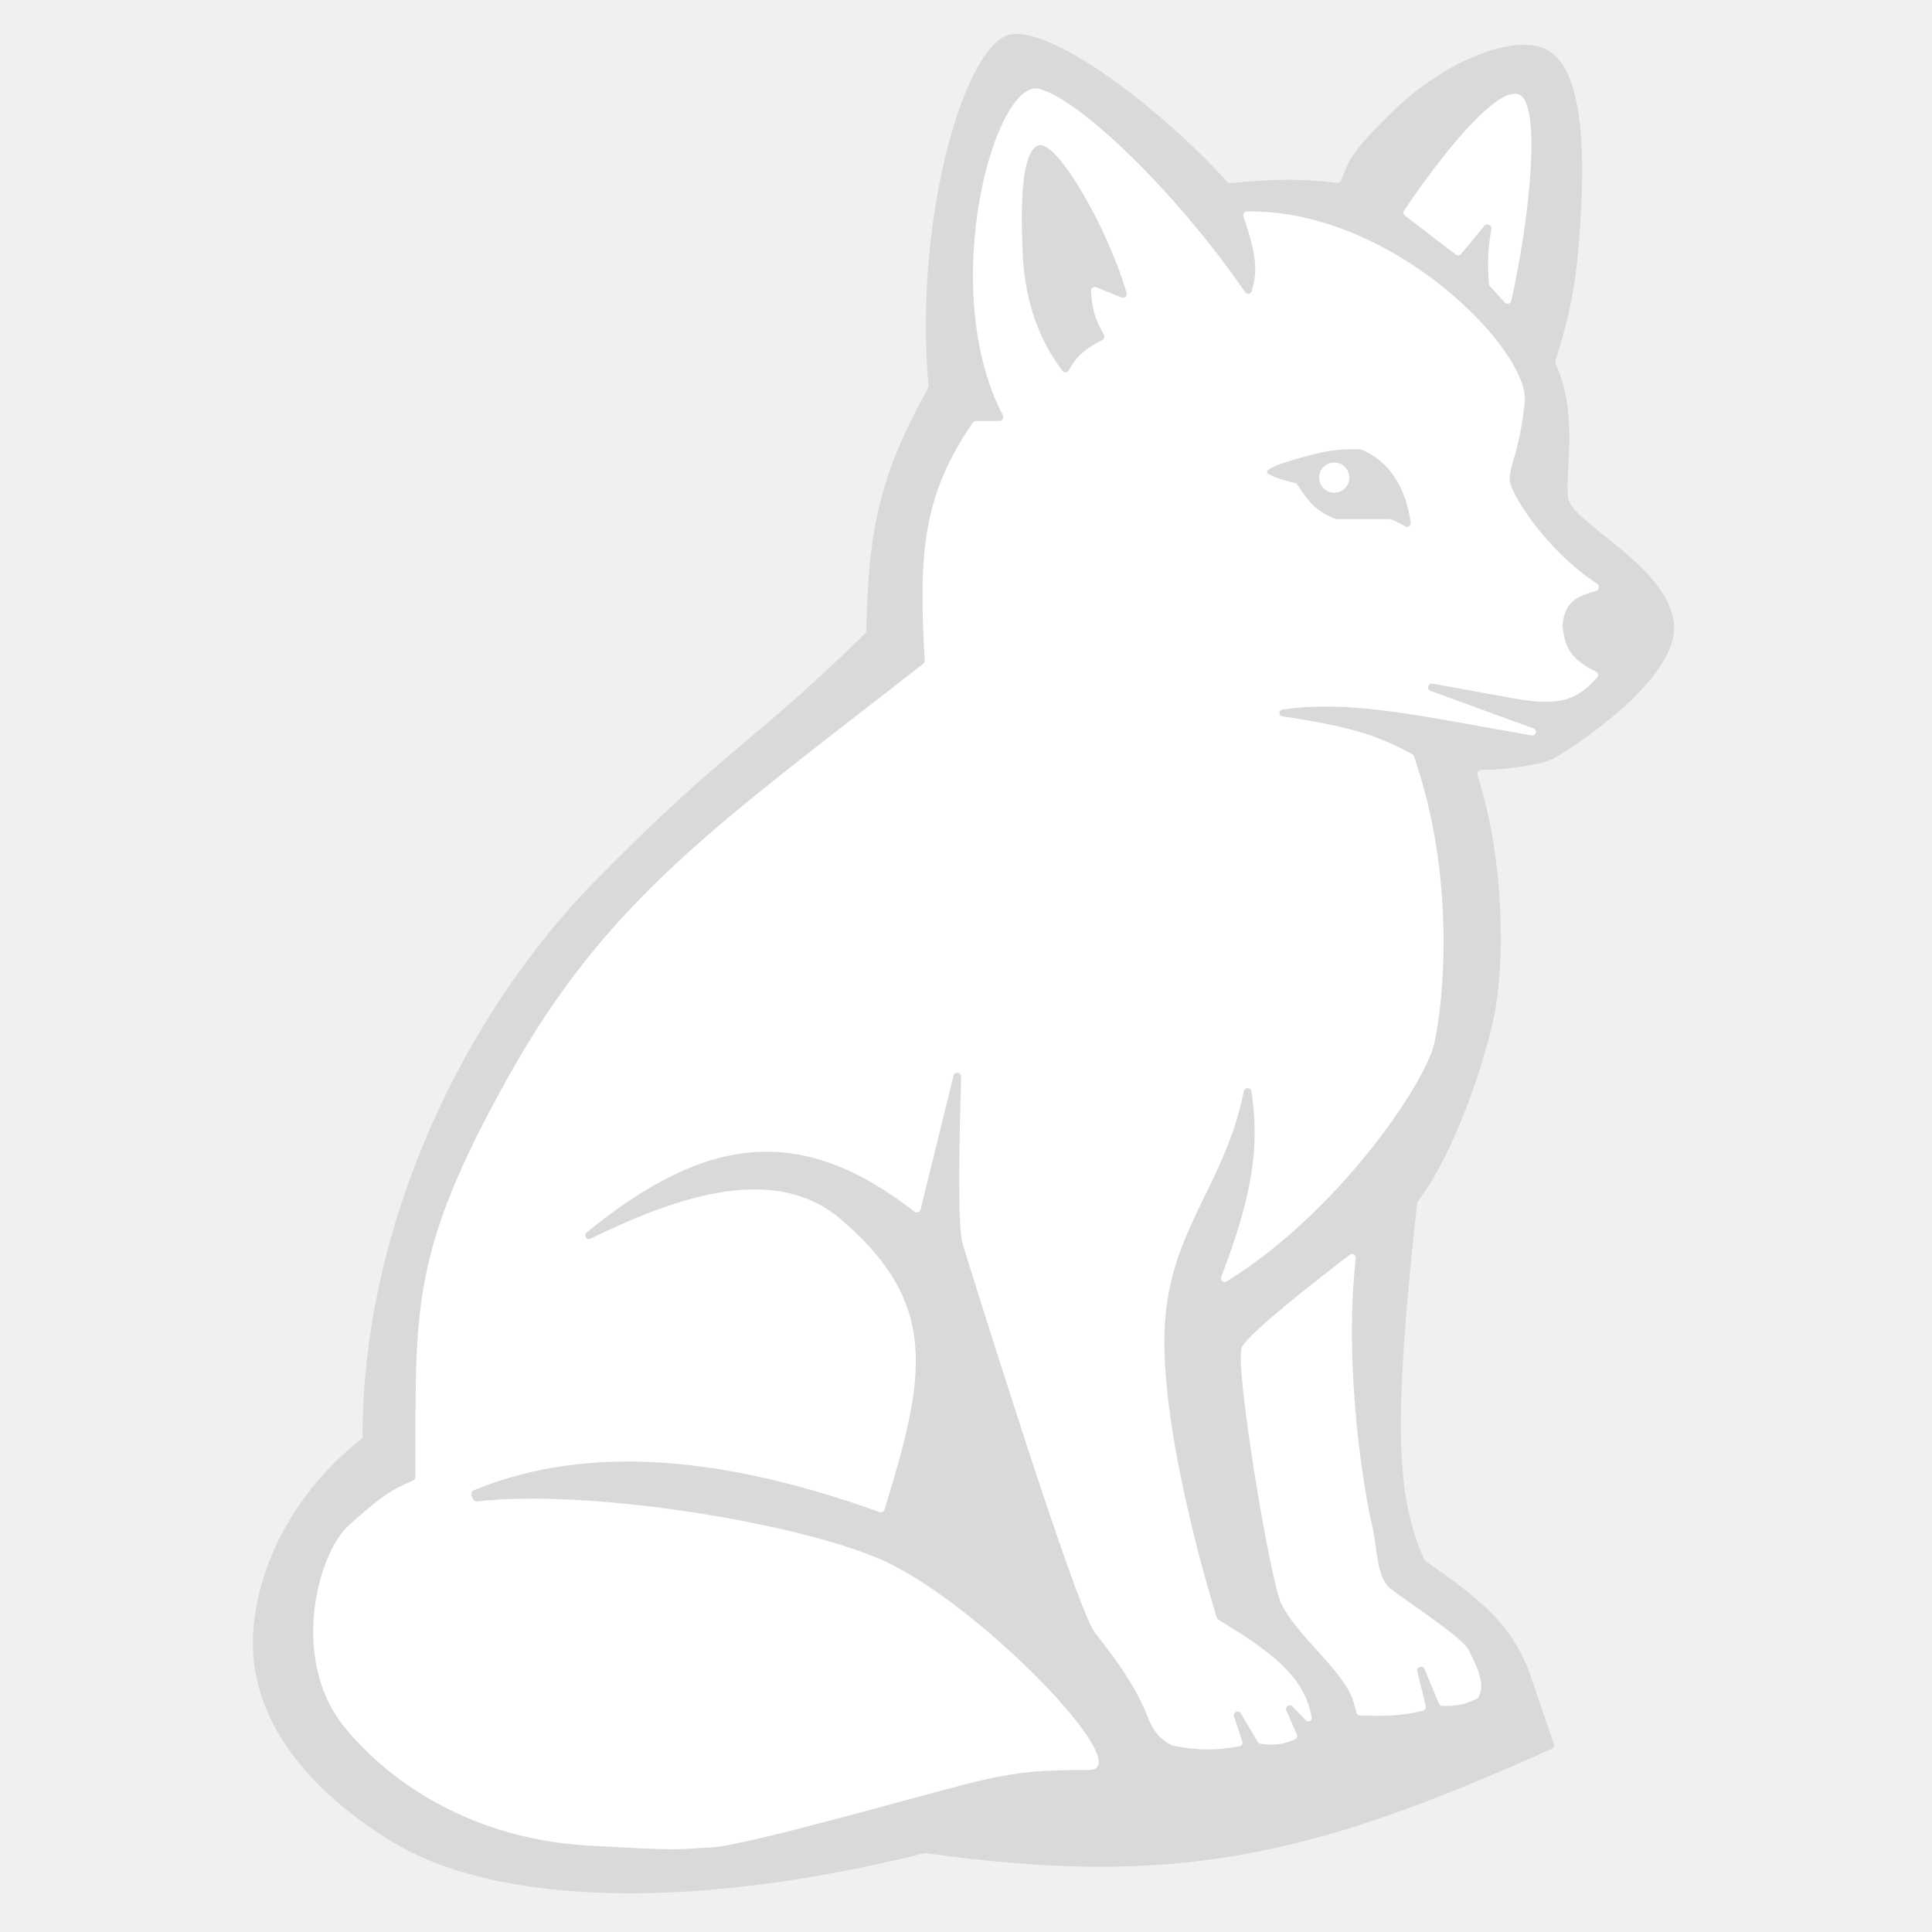
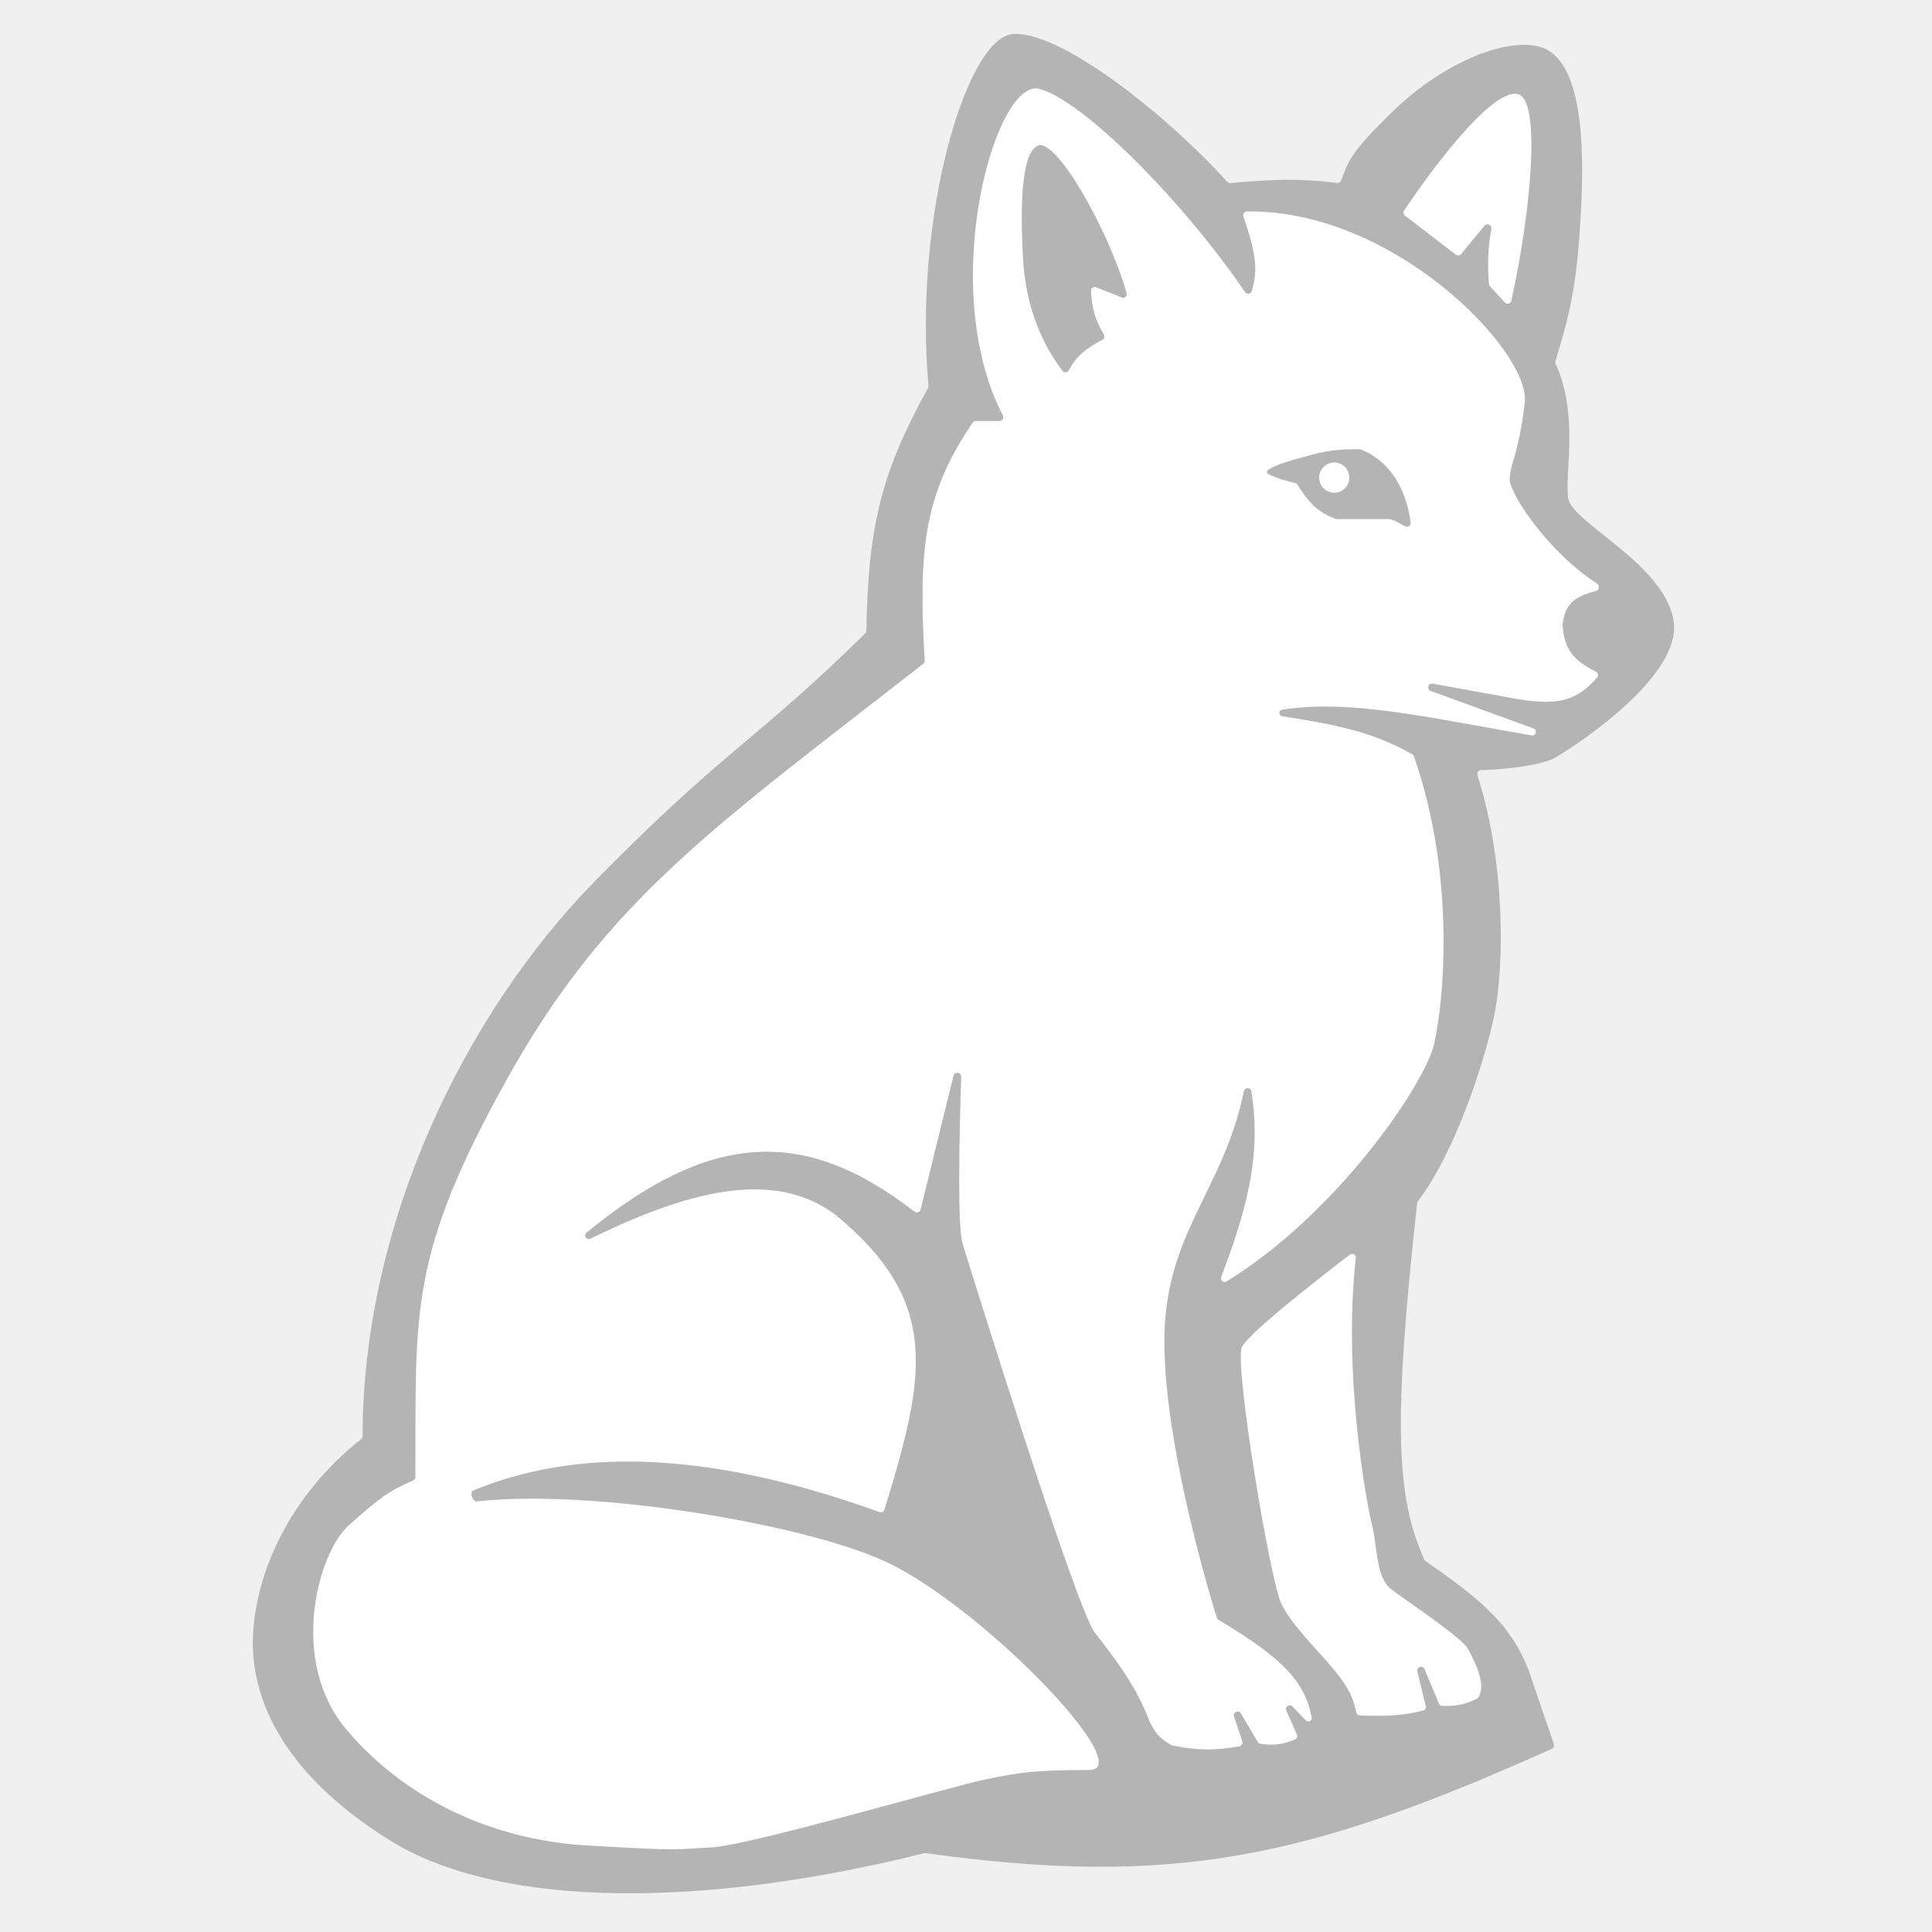
- <svg xmlns="http://www.w3.org/2000/svg" width="512" height="512" viewBox="0 0 512 512" fill="none">
+ <svg xmlns="http://www.w3.org/2000/svg" width="512" height="512" fill="none" viewBox="0 0 512 512">
  <g clip-path="url(#clip0_16_2)">
-     <path d="M268.086 9.072C280.008 7.582 308.226 29.409 325.253 48.204C325.465 48.437 325.775 48.555 326.089 48.526C337.55 47.482 344.068 47.23 354.34 48.48C354.781 48.533 355.21 48.291 355.38 47.881C357.441 42.905 357.145 41.034 369.586 29.072C382.586 16.572 399.586 9.572 408.586 12.572C417.586 15.572 420.086 32.072 419.086 53.572C418.095 74.871 416.248 82.474 412.201 95.697C412.128 95.936 412.147 96.199 412.251 96.426C418.503 109.969 414.594 125.628 415.586 132.072C416.586 138.572 441.834 149.841 443.586 165.072C445.337 180.304 414.586 199.572 411.586 201.072C408.756 202.487 400.331 203.966 392.49 204.069C391.803 204.078 391.314 204.751 391.525 205.406C399.111 229.008 398.539 256.304 396.086 268.572C393.6 281.002 385.68 305.309 375.754 318.352C375.643 318.498 375.574 318.674 375.554 318.857C369.167 376.933 369.944 396.691 377.472 413.322C377.546 413.486 377.667 413.628 377.815 413.731C393.25 424.423 400.333 430.648 405.086 442.572L411.792 462.211C411.958 462.699 411.715 463.239 411.245 463.451C346.753 492.44 311.06 500.233 245.281 491.1C245.154 491.082 245.021 491.089 244.896 491.12C187.041 505.627 132.553 506.052 103.086 487.572C73.586 469.072 66.086 448.572 67.086 432.572C68.079 416.678 76.451 396.675 95.701 381.376C95.942 381.185 96.085 380.893 96.086 380.585C96.175 324.105 123.186 268.471 158.086 233.072C192.971 197.689 198.917 197.616 229.285 167.867C229.473 167.683 229.588 167.419 229.592 167.156C230.054 138.478 233.992 124.48 245.936 102.844C246.032 102.669 246.076 102.466 246.058 102.267C242.061 56.982 256.113 10.569 268.086 9.072Z" fill="#D9D9D9" />
-     <path d="M243.959 320.557L252.697 285.075C252.986 283.903 254.763 284.138 254.724 285.344C254.259 299.696 253.669 324.968 255.086 329.572C257.086 336.072 285.086 426.072 290.086 432.572C295.086 439.072 301.064 446.582 304.586 456.072C306.161 459.433 307.511 460.802 310.44 462.489C310.536 462.544 310.643 462.583 310.751 462.604C317.957 463.964 322.04 463.926 328.459 462.78C329.055 462.674 329.415 462.061 329.224 461.487L327.029 454.902C326.65 453.766 328.226 453.045 328.837 454.075L333.34 461.659C333.495 461.92 333.762 462.098 334.063 462.137C337.5 462.581 339.697 462.414 343.174 460.968C343.681 460.757 343.907 460.167 343.686 459.664L340.895 453.322C340.444 452.296 341.764 451.418 342.536 452.23L346.017 455.894C346.679 456.591 347.811 456.047 347.623 455.104C345.75 445.703 340.121 439.537 322.917 429.27C322.707 429.145 322.554 428.974 322.481 428.74C321.176 424.572 308.111 382.1 308.586 354.072C309.053 326.489 324.333 315.174 329.634 289.207C329.858 288.11 331.462 288.083 331.632 289.19C333.883 303.799 331.934 316.814 323.632 338.391C323.292 339.276 324.245 340.096 325.052 339.599C354.497 321.456 377.653 287.275 380.086 276.572C382.577 265.613 385.903 232.594 374.71 200.427C374.63 200.199 374.469 200.006 374.258 199.887C365.021 194.695 356.601 192.342 339.888 189.836C338.793 189.672 338.748 188.226 339.842 188.06C358.056 185.31 377.414 189.984 405.873 194.881C407.066 195.087 407.499 193.442 406.361 193.027L379.128 183.098C377.978 182.679 378.445 180.956 379.65 181.175L401.086 185.072C412.614 187.139 417.669 185.913 423.257 179.548C423.686 179.06 423.518 178.301 422.939 178.007C416.726 174.849 414.593 172.037 414.093 165.67C414.088 165.606 414.09 165.539 414.098 165.475C414.729 160.34 416.836 158.164 422.9 156.654C423.806 156.429 424.018 155.163 423.233 154.658C410.265 146.317 400.086 130.847 400.086 127.072C400.086 123.072 402.586 120.072 404.086 106.572C405.569 93.226 369.423 55.446 330.434 56.036C329.763 56.047 329.306 56.714 329.52 57.349C332.949 67.532 333.388 71.522 331.706 77.168C331.471 77.958 330.431 78.097 329.965 77.417C313.151 52.848 287.322 26.995 275.586 23.572C263.762 20.124 248.118 76.214 265.773 110.072C266.127 110.75 265.641 111.572 264.876 111.572H258.609C258.281 111.572 257.971 111.737 257.785 112.008C244.696 131.085 243.363 146.058 245.054 175.042C245.074 175.37 244.925 175.698 244.666 175.9C189.782 218.79 161.018 238.193 134.586 285.572C108.218 332.836 110.237 347.279 110.088 391.408C110.087 391.805 109.849 392.175 109.486 392.334C102.765 395.291 100.845 396.785 92.586 404.072C84.086 411.572 76.586 440.072 91.586 458.072C106.586 476.072 129.586 487.572 155.586 489.072C181.586 490.572 178.586 490.072 188.586 489.572C198.586 489.072 251.586 473.572 261.086 471.572C270.586 469.572 275.086 469.072 288.586 469.072C302.086 469.072 259.586 425.072 234.086 413.572C212.127 403.67 156.545 394.473 126.425 397.887C125.2 398.025 124.315 395.449 125.455 394.979C151.631 384.185 185.8 383.695 233.087 400.711C233.625 400.905 234.23 400.604 234.398 400.058C245.325 364.555 249.402 345.045 221.556 322.05C206.347 310.553 185.193 314.121 156.533 328.255C155.472 328.778 154.532 327.391 155.448 326.641C187.826 300.158 212.804 298.149 242.347 321.097C242.923 321.545 243.785 321.265 243.959 320.557Z" fill="white" />
-     <path d="M402.586 25.072C408.426 27.506 405.581 57.001 400.507 79.725C400.331 80.51 399.348 80.767 398.804 80.174L394.822 75.83C394.669 75.663 394.577 75.447 394.562 75.221C394.181 69.548 394.305 65.763 395.231 60.693C395.42 59.657 394.077 59.004 393.406 59.816L387.2 67.329C386.857 67.744 386.248 67.813 385.82 67.486L372.328 57.141C371.91 56.821 371.809 56.236 372.102 55.799C381.809 41.321 396.691 22.616 402.586 25.072Z" fill="white" />
-     <path d="M271.086 68.072C271.565 77.178 273.984 88.325 281.571 98.285C282.024 98.881 282.944 98.756 283.288 98.092C285.146 94.503 287.471 92.536 292.126 90.071C292.641 89.799 292.825 89.148 292.531 88.645C290.251 84.74 289.363 81.882 289.135 77.082C289.101 76.367 289.822 75.867 290.487 76.133L297.253 78.839C298.014 79.144 298.793 78.459 298.566 77.672C293.58 60.413 279.906 36.644 275.086 38.572C270.086 40.572 270.586 58.572 271.086 68.072Z" fill="#D9D9D9" />
-     <path d="M343.18 127.986C341.939 127.713 338.155 126.814 336.086 125.572C333.586 124.072 345.586 121.072 345.586 121.072C351.664 119.332 354.915 118.983 360.399 119.069C360.521 119.071 360.645 119.096 360.758 119.143C368.004 122.141 372.508 128.865 373.85 138.499C373.966 139.33 373.04 139.895 372.319 139.464C370.887 138.61 368.968 137.572 368.086 137.572H354.265C354.142 137.572 354.025 137.549 353.911 137.505C348.551 135.412 346.747 132.872 343.816 128.422C343.669 128.199 343.441 128.043 343.18 127.986Z" fill="#D9D9D9" />
-     <path d="M353.586 130.572C355.795 130.572 357.586 128.781 357.586 126.572C357.586 124.363 355.795 122.572 353.586 122.572C351.377 122.572 349.586 124.363 349.586 126.572C349.586 128.781 351.377 130.572 353.586 130.572Z" fill="white" />
-     <path d="M329.086 357.072C330.772 353.279 351.293 337.402 357.693 332.512C358.397 331.974 359.399 332.553 359.3 333.434C355.848 364.181 362.123 398.223 363.586 404.072C365.086 410.072 364.598 417.969 368.586 421.072C372.573 424.176 387.494 433.966 389.086 437.072C390.65 440.124 394.121 446.398 391.72 449.888C391.635 450.011 391.515 450.108 391.381 450.175C387.712 451.988 385.475 452.124 382.239 452.082C381.842 452.077 381.487 451.836 381.334 451.47L377.504 442.322C377.028 441.185 375.317 441.748 375.61 442.945L377.851 452.113C377.981 452.645 377.66 453.183 377.129 453.315C372.513 454.462 368.985 454.935 360.369 454.604C359.91 454.586 359.522 454.256 359.426 453.807C358.668 450.266 357.789 447.71 353.586 442.572C349.086 437.072 342.586 431.072 339.586 425.072C336.586 419.072 327.086 361.572 329.086 357.072Z" fill="white" />
+     <path fill="#B4B4B4" d="M268.086 9.072C280.008 7.582 308.226 29.409 325.253 48.204C325.465 48.437 325.775 48.555 326.089 48.526C337.55 47.482 344.068 47.23 354.34 48.48C354.781 48.533 355.21 48.291 355.38 47.881C357.441 42.905 357.145 41.034 369.586 29.072C382.586 16.572 399.586 9.572 408.586 12.572C417.586 15.572 420.086 32.072 419.086 53.572C418.095 74.871 416.248 82.474 412.201 95.697C412.128 95.936 412.147 96.199 412.251 96.426C418.503 109.969 414.594 125.628 415.586 132.072C416.586 138.572 441.834 149.841 443.586 165.072C445.337 180.304 414.586 199.572 411.586 201.072C408.756 202.487 400.331 203.966 392.49 204.069C391.803 204.078 391.314 204.751 391.525 205.406C399.111 229.008 398.539 256.304 396.086 268.572C393.6 281.002 385.68 305.309 375.754 318.352C375.643 318.498 375.574 318.674 375.554 318.857C369.167 376.933 369.944 396.691 377.472 413.322C377.546 413.486 377.667 413.628 377.815 413.731C393.25 424.423 400.333 430.648 405.086 442.572L411.792 462.211C411.958 462.699 411.715 463.239 411.245 463.451C346.753 492.44 311.06 500.233 245.281 491.1C245.154 491.082 245.021 491.089 244.896 491.12C187.041 505.627 132.553 506.052 103.086 487.572C73.586 469.072 66.086 448.572 67.086 432.572C68.079 416.678 76.451 396.675 95.701 381.376C95.942 381.185 96.085 380.893 96.086 380.585C96.175 324.105 123.186 268.471 158.086 233.072C192.971 197.689 198.917 197.616 229.285 167.867C229.473 167.683 229.588 167.419 229.592 167.156C230.054 138.478 233.992 124.48 245.936 102.844C246.032 102.669 246.076 102.466 246.058 102.267C242.061 56.982 256.113 10.569 268.086 9.072Z" />
+     <path fill="#fff" d="M243.959 320.557L252.697 285.075C252.986 283.903 254.763 284.138 254.724 285.344C254.259 299.696 253.669 324.968 255.086 329.572C257.086 336.072 285.086 426.072 290.086 432.572C295.086 439.072 301.064 446.582 304.586 456.072C306.161 459.433 307.511 460.802 310.44 462.489C310.536 462.544 310.643 462.583 310.751 462.604C317.957 463.964 322.04 463.926 328.459 462.78C329.055 462.674 329.415 462.061 329.224 461.487L327.029 454.902C326.65 453.766 328.226 453.045 328.837 454.075L333.34 461.659C333.495 461.92 333.762 462.098 334.063 462.137C337.5 462.581 339.697 462.414 343.174 460.968C343.681 460.757 343.907 460.167 343.686 459.664L340.895 453.322C340.444 452.296 341.764 451.418 342.536 452.23L346.017 455.894C346.679 456.591 347.811 456.047 347.623 455.104C345.75 445.703 340.121 439.537 322.917 429.27C322.707 429.145 322.554 428.974 322.481 428.74C321.176 424.572 308.111 382.1 308.586 354.072C309.053 326.489 324.333 315.174 329.634 289.207C329.858 288.11 331.462 288.083 331.632 289.19C333.883 303.799 331.934 316.814 323.632 338.391C323.292 339.276 324.245 340.096 325.052 339.599C354.497 321.456 377.653 287.275 380.086 276.572C382.577 265.613 385.903 232.594 374.71 200.427C374.63 200.199 374.469 200.006 374.258 199.887C365.021 194.695 356.601 192.342 339.888 189.836C338.793 189.672 338.748 188.226 339.842 188.06C358.056 185.31 377.414 189.984 405.873 194.881C407.066 195.087 407.499 193.442 406.361 193.027L379.128 183.098C377.978 182.679 378.445 180.956 379.65 181.175L401.086 185.072C412.614 187.139 417.669 185.913 423.257 179.548C423.686 179.06 423.518 178.301 422.939 178.007C416.726 174.849 414.593 172.037 414.093 165.67C414.088 165.606 414.09 165.539 414.098 165.475C414.729 160.34 416.836 158.164 422.9 156.654C423.806 156.429 424.018 155.163 423.233 154.658C410.265 146.317 400.086 130.847 400.086 127.072C400.086 123.072 402.586 120.072 404.086 106.572C405.569 93.226 369.423 55.446 330.434 56.036C329.763 56.047 329.306 56.714 329.52 57.349C332.949 67.532 333.388 71.522 331.706 77.168C331.471 77.958 330.431 78.097 329.965 77.417C313.151 52.848 287.322 26.995 275.586 23.572C263.762 20.124 248.118 76.214 265.773 110.072C266.127 110.75 265.641 111.572 264.876 111.572H258.609C258.281 111.572 257.971 111.737 257.785 112.008C244.696 131.085 243.363 146.058 245.054 175.042C245.074 175.37 244.925 175.698 244.666 175.9C189.782 218.79 161.018 238.193 134.586 285.572C108.218 332.836 110.237 347.279 110.088 391.408C110.087 391.805 109.849 392.175 109.486 392.334C102.765 395.291 100.845 396.785 92.586 404.072C84.086 411.572 76.586 440.072 91.586 458.072C106.586 476.072 129.586 487.572 155.586 489.072C181.586 490.572 178.586 490.072 188.586 489.572C198.586 489.072 251.586 473.572 261.086 471.572C270.586 469.572 275.086 469.072 288.586 469.072C302.086 469.072 259.586 425.072 234.086 413.572C212.127 403.67 156.545 394.473 126.425 397.887C125.2 398.025 124.315 395.449 125.455 394.979C151.631 384.185 185.8 383.695 233.087 400.711C233.625 400.905 234.23 400.604 234.398 400.058C245.325 364.555 249.402 345.045 221.556 322.05C206.347 310.553 185.193 314.121 156.533 328.255C155.472 328.778 154.532 327.391 155.448 326.641C187.826 300.158 212.804 298.149 242.347 321.097C242.923 321.545 243.785 321.265 243.959 320.557Z" />
+     <path fill="#fff" d="M402.586 25.072C408.426 27.506 405.581 57.001 400.507 79.725C400.331 80.51 399.348 80.767 398.804 80.174L394.822 75.83C394.669 75.663 394.577 75.447 394.562 75.221C394.181 69.548 394.305 65.763 395.231 60.693C395.42 59.657 394.077 59.004 393.406 59.816L387.2 67.329C386.857 67.744 386.248 67.813 385.82 67.486L372.328 57.141C371.91 56.821 371.809 56.236 372.102 55.799C381.809 41.321 396.691 22.616 402.586 25.072Z" />
+     <path fill="#B4B4B4" d="M271.086 68.072C271.565 77.178 273.984 88.325 281.571 98.285C282.024 98.881 282.944 98.756 283.288 98.092C285.146 94.503 287.471 92.536 292.126 90.071C292.641 89.799 292.825 89.148 292.531 88.645C290.251 84.74 289.363 81.882 289.135 77.082C289.101 76.367 289.822 75.867 290.487 76.133L297.253 78.839C298.014 79.144 298.793 78.459 298.566 77.672C293.58 60.413 279.906 36.644 275.086 38.572C270.086 40.572 270.586 58.572 271.086 68.072Z" />
+     <path fill="#B4B4B4" d="M343.18 127.986C341.939 127.713 338.155 126.814 336.086 125.572C333.586 124.072 345.586 121.072 345.586 121.072C351.664 119.332 354.915 118.983 360.399 119.069C360.521 119.071 360.645 119.096 360.758 119.143C368.004 122.141 372.508 128.865 373.85 138.499C373.966 139.33 373.04 139.895 372.319 139.464C370.887 138.61 368.968 137.572 368.086 137.572H354.265C354.142 137.572 354.025 137.549 353.911 137.505C348.551 135.412 346.747 132.872 343.816 128.422C343.669 128.199 343.441 128.043 343.18 127.986Z" />
+     <path fill="#fff" d="M353.586 130.572C355.795 130.572 357.586 128.781 357.586 126.572C357.586 124.363 355.795 122.572 353.586 122.572C351.377 122.572 349.586 124.363 349.586 126.572C349.586 128.781 351.377 130.572 353.586 130.572Z" />
+     <path fill="#fff" d="M329.086 357.072C330.772 353.279 351.293 337.402 357.693 332.512C358.397 331.974 359.399 332.553 359.3 333.434C355.848 364.181 362.123 398.223 363.586 404.072C365.086 410.072 364.598 417.969 368.586 421.072C372.573 424.176 387.494 433.966 389.086 437.072C390.65 440.124 394.121 446.398 391.72 449.888C391.635 450.011 391.515 450.108 391.381 450.175C387.712 451.988 385.475 452.124 382.239 452.082C381.842 452.077 381.487 451.836 381.334 451.47L377.504 442.322C377.028 441.185 375.317 441.748 375.61 442.945L377.851 452.113C377.981 452.645 377.66 453.183 377.129 453.315C372.513 454.462 368.985 454.935 360.369 454.604C359.91 454.586 359.522 454.256 359.426 453.807C358.668 450.266 357.789 447.71 353.586 442.572C349.086 437.072 342.586 431.072 339.586 425.072C336.586 419.072 327.086 361.572 329.086 357.072Z" />
  </g>
  <defs>
    <clipPath id="clip0_16_2">
-       <rect width="377" height="493" fill="white" transform="translate(67 9)" />
+       <rect width="377" height="493" fill="#fff" transform="translate(67 9)" />
    </clipPath>
  </defs>
</svg>
